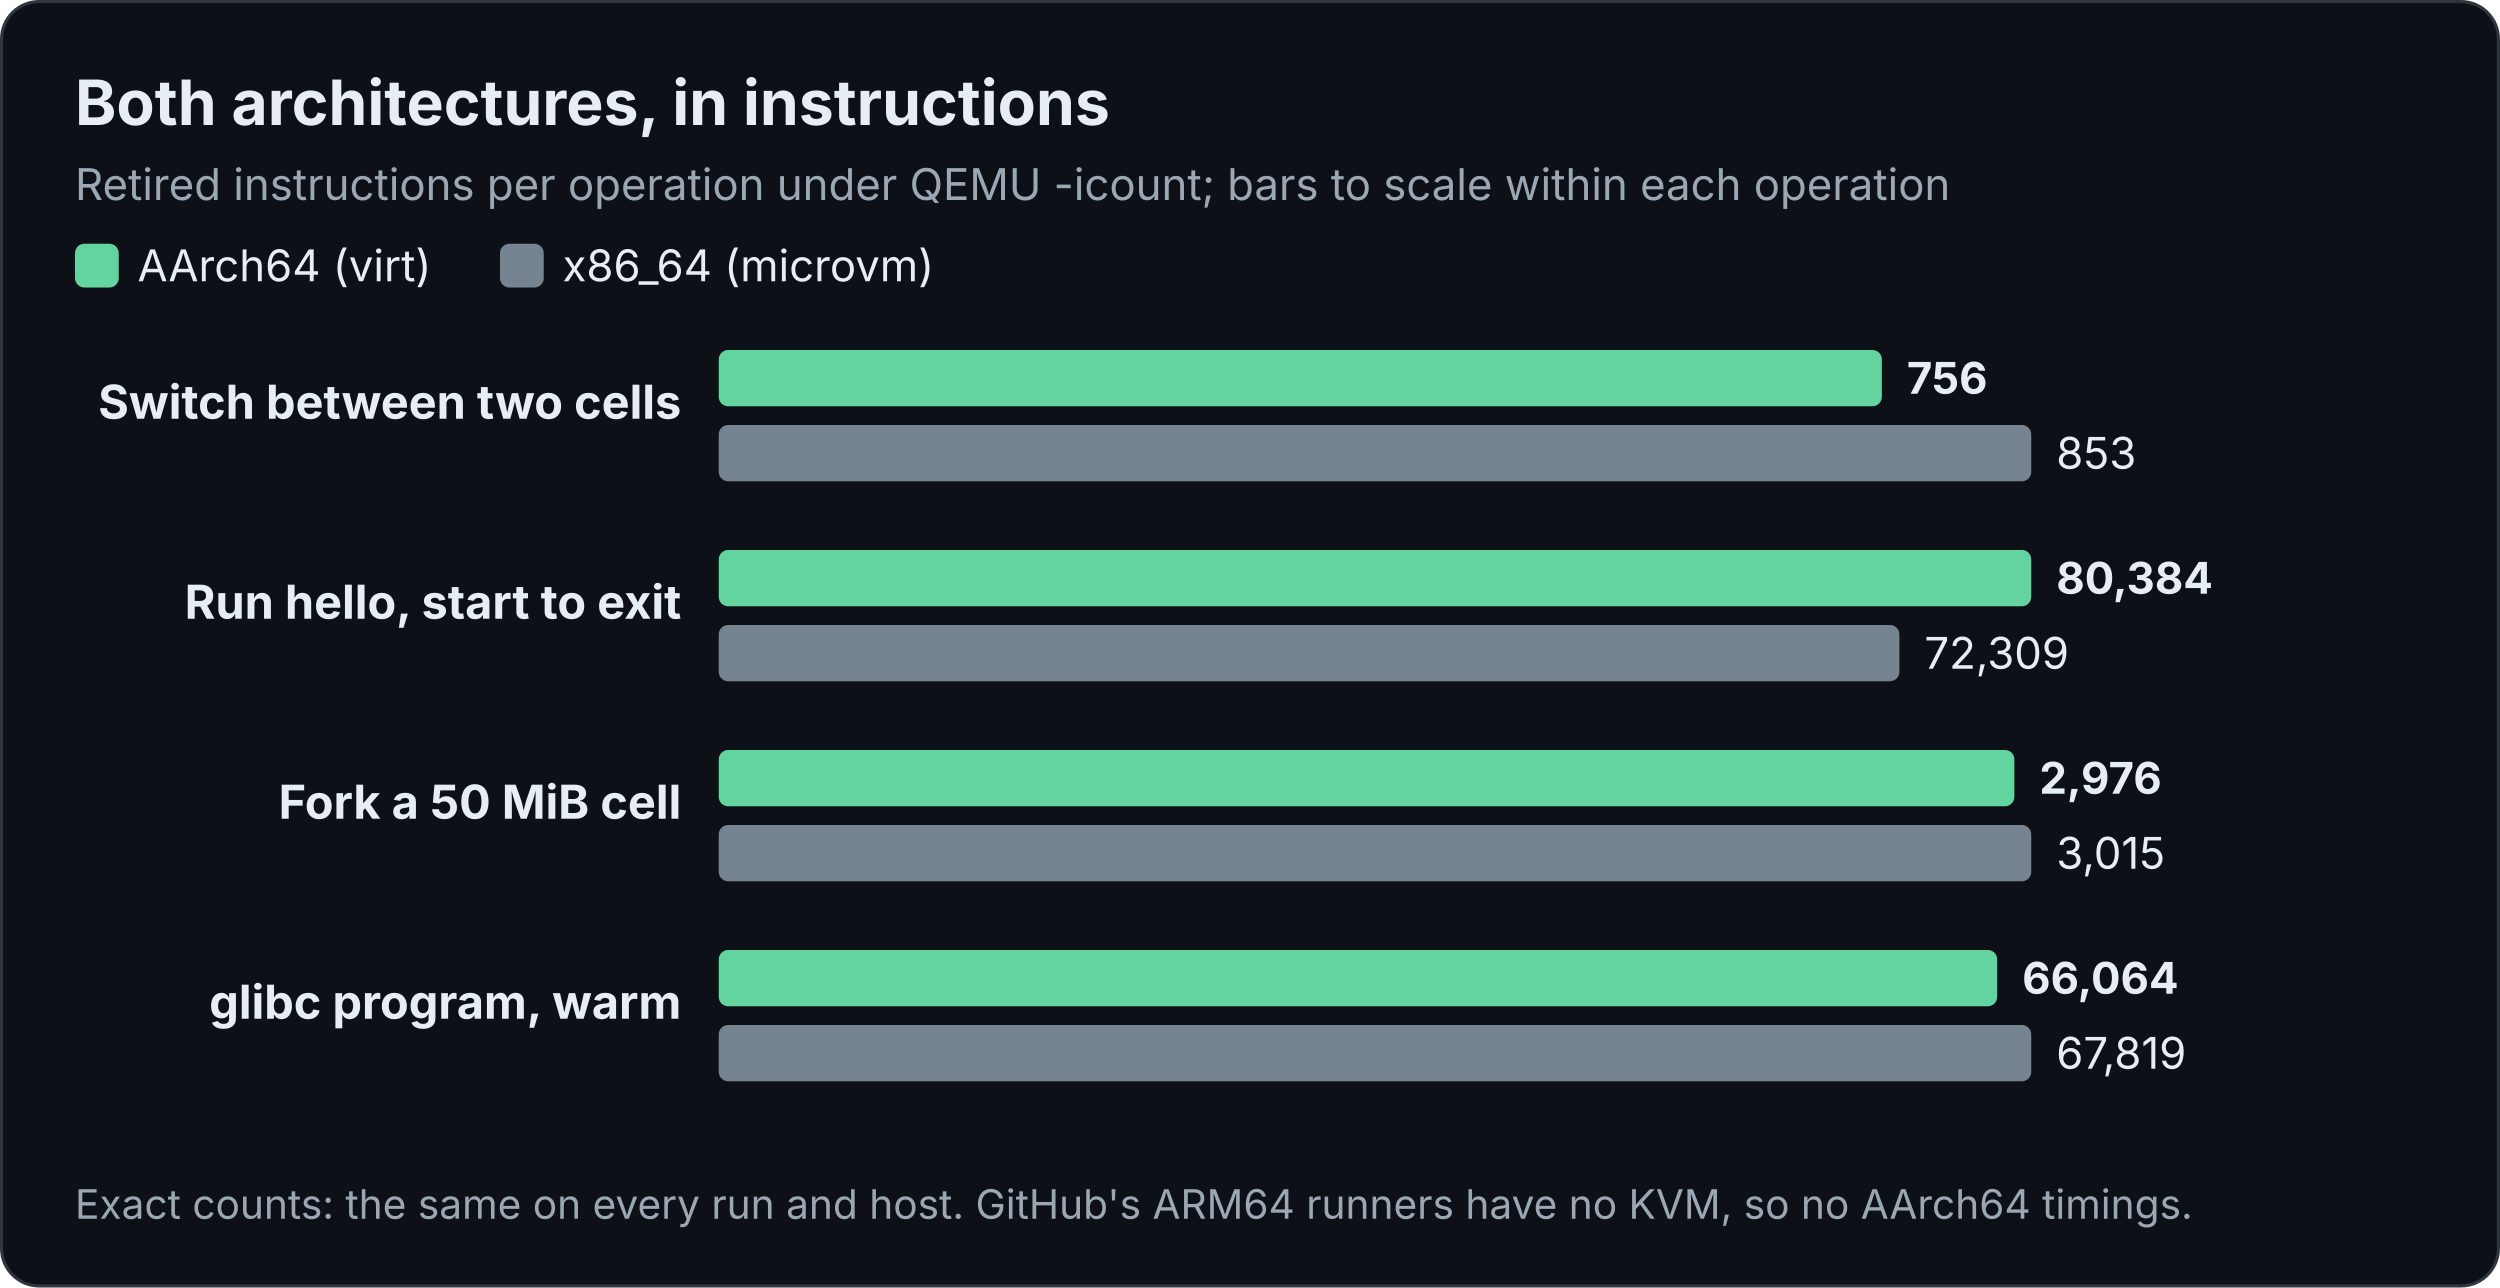
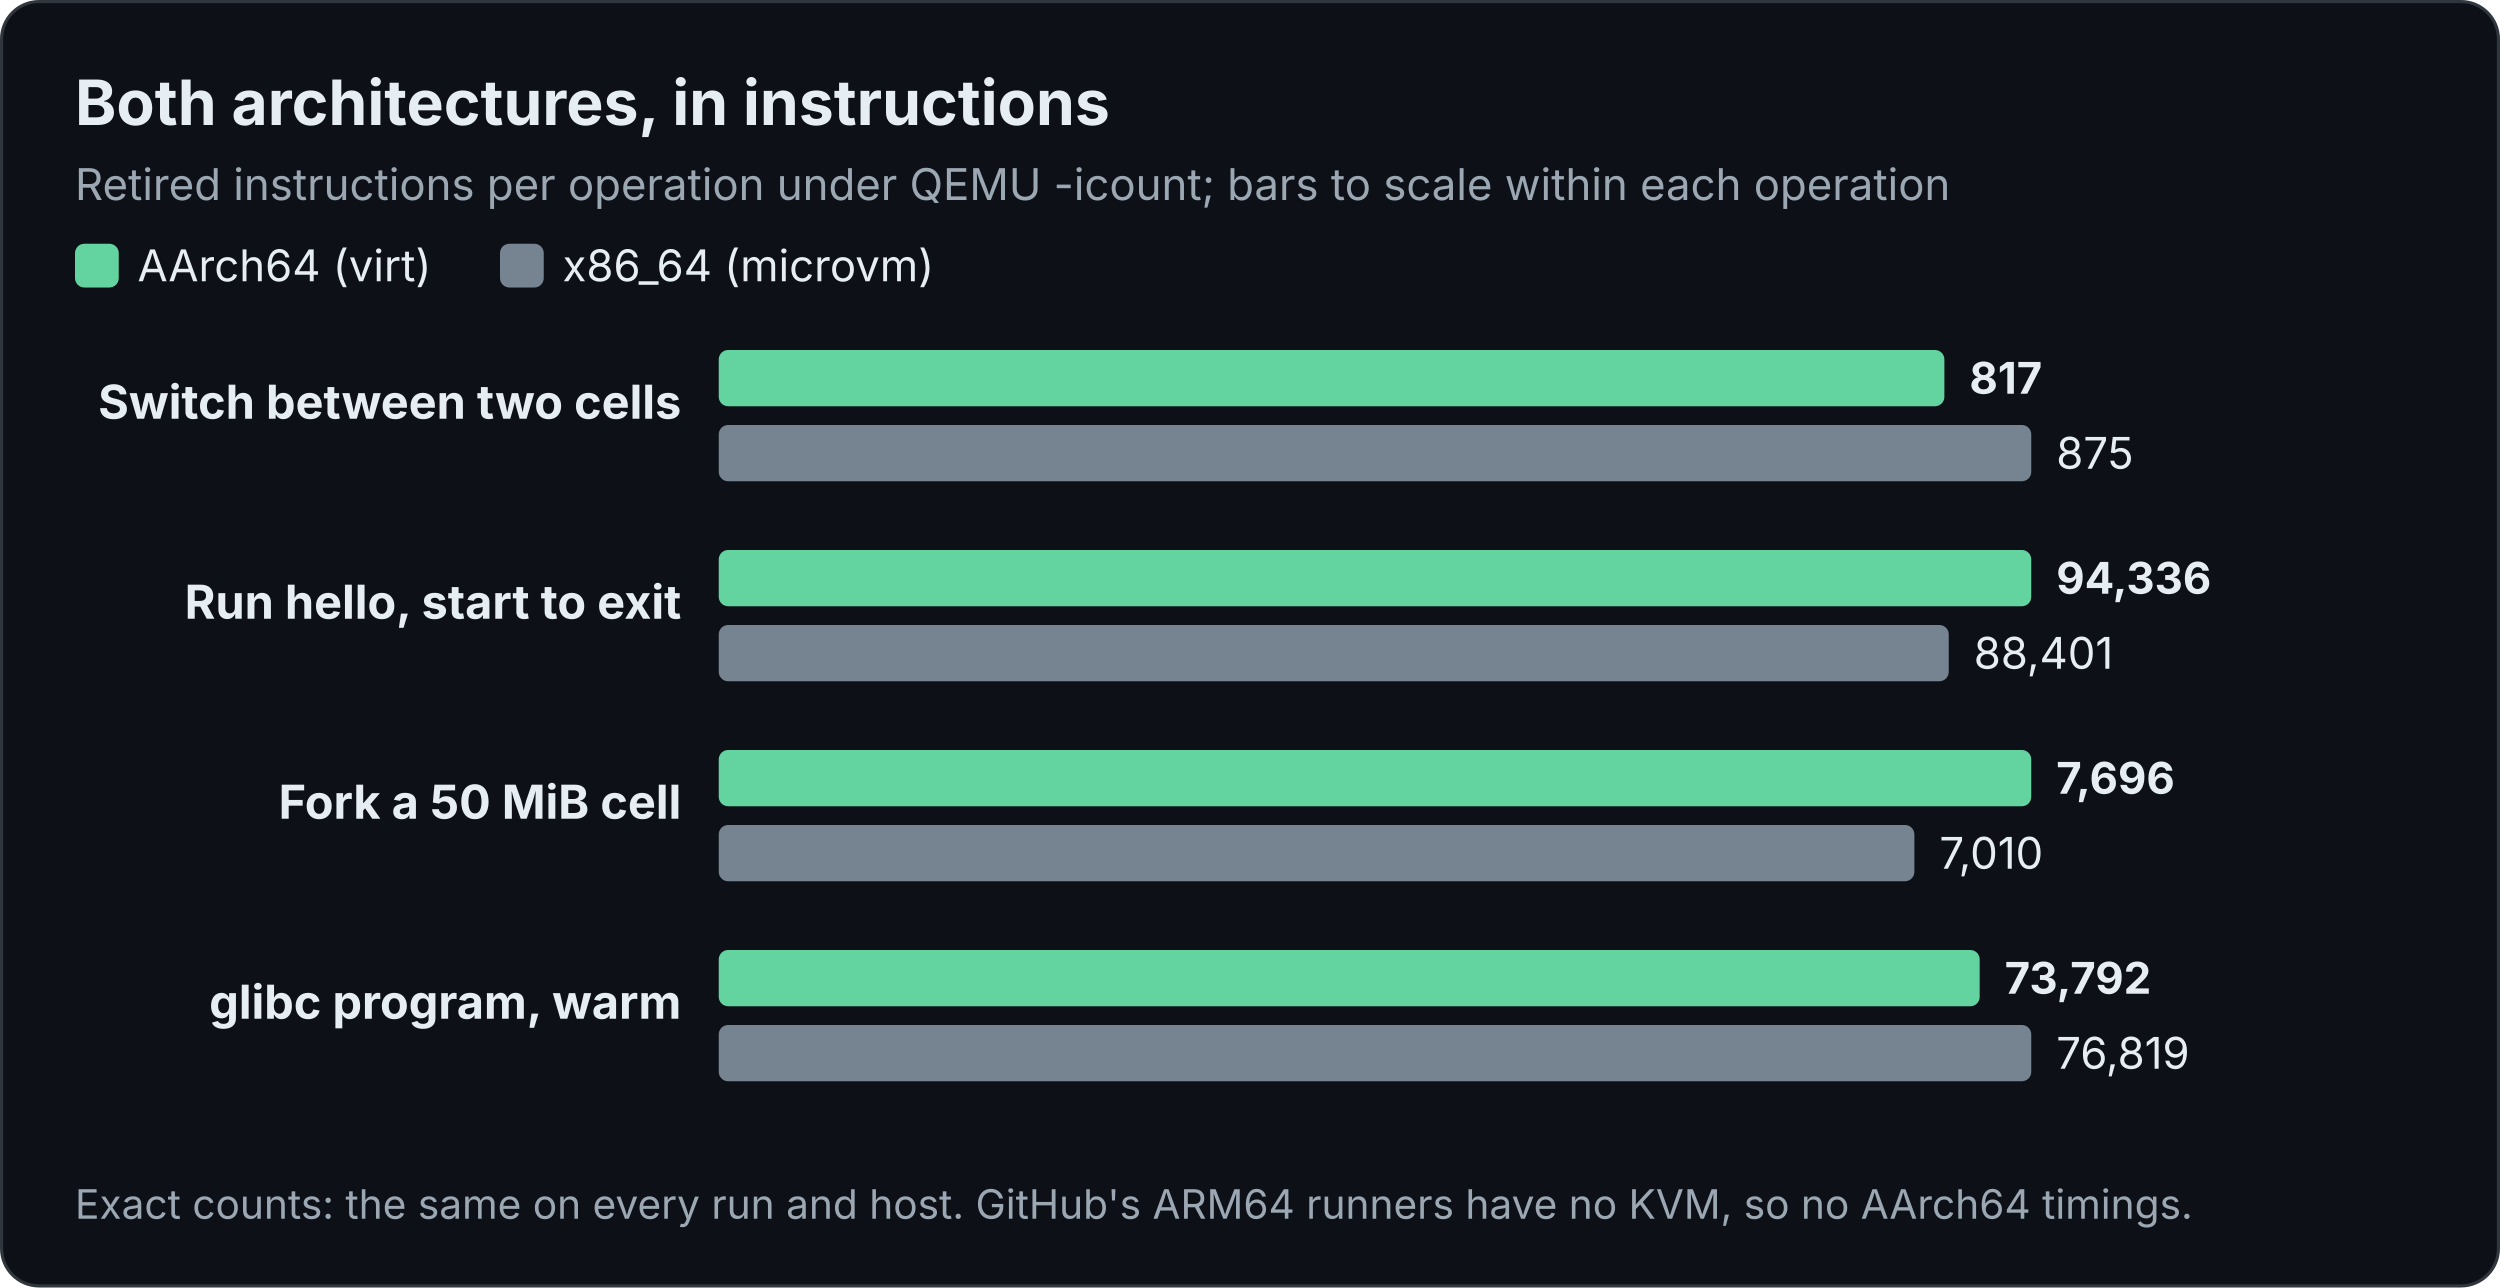
<svg xmlns="http://www.w3.org/2000/svg" viewBox="0 0 800 412" width="800" height="412" role="img" font-family="Inter, -apple-system, Segoe UI, Helvetica, Arial, sans-serif">
  <defs>
    <marker id="a" viewBox="0 0 10 10" refX="10" refY="5" markerWidth="7" markerHeight="7" orient="auto">
      <path d="M0 0L10 5L0 10z" fill="#8b98a5" />
    </marker>
    <marker id="g" viewBox="0 0 10 10" refX="10" refY="5" markerWidth="7" markerHeight="7" orient="auto">
      <path d="M0 0L10 5L0 10z" fill="#63d4a0" />
    </marker>
    <marker id="b" viewBox="0 0 10 10" refX="10" refY="5" markerWidth="7" markerHeight="7" orient="auto">
      <path d="M0 0L10 5L0 10z" fill="#79b8ff" />
    </marker>
    <marker id="o" viewBox="0 0 10 10" refX="10" refY="5" markerWidth="7" markerHeight="7" orient="auto">
      <path d="M0 0L10 5L0 10z" fill="#f2c14e" />
    </marker>
    <marker id="r" viewBox="0 0 10 10" refX="10" refY="5" markerWidth="7" markerHeight="7" orient="auto">
      <path d="M0 0L10 5L0 10z" fill="#ff8a80" />
    </marker>
    <marker id="c" viewBox="0 0 10 10" refX="10" refY="5" markerWidth="7" markerHeight="7" orient="auto">
      <path d="M0 0L10 5L0 10z" fill="#63d4a0" />
    </marker>
  </defs>
  <rect class="bg" x="0.5" y="0.5" width="799" height="411" rx="12" fill="#0d1117" stroke="#30363d" />
  <text x="24" y="40" font-size="20" fill="#e6edf3" font-weight="700">Both architectures, in instructions</text>
  <text x="24" y="64" font-size="14" fill="#9ba7b3">Retired instructions per operation under QEMU -icount; bars to scale within each operation</text>
  <rect x="24" y="78" width="14" height="14" rx="3" fill="#63d4a0" stroke="#63d4a0" stroke-width="0" />
  <text x="44" y="90" font-size="14" fill="#e6edf3">AArch64 (virt)</text>
  <rect x="160" y="78" width="14" height="14" rx="3" fill="#768390" stroke="#768390" stroke-width="0" />
  <text x="180" y="90" font-size="14" fill="#e6edf3">x86_64 (microvm)</text>
  <text x="218" y="134" font-size="15" fill="#e6edf3" font-weight="700" text-anchor="end">Switch between two cells</text>
-   <rect x="230" y="112" width="372.2" height="18" rx="3" fill="#63d4a0" stroke="#63d4a0" stroke-width="0" />
-   <text x="610.2" y="126" font-size="14" fill="#e6edf3" font-weight="700">756</text>
+   <rect x="230" y="112" width="392.2" height="18" rx="3" fill="#63d4a0" stroke="#63d4a0" stroke-width="0" />
+   <text x="630.2" y="126" font-size="14" fill="#e6edf3" font-weight="700">817</text>
  <rect x="230" y="136" width="420.0" height="18" rx="3" fill="#768390" stroke="#768390" stroke-width="0" />
-   <text x="658.0" y="150" font-size="14" fill="#e6edf3">853</text>
+   <text x="658.0" y="150" font-size="14" fill="#e6edf3">875</text>
  <text x="218" y="198" font-size="15" fill="#e6edf3" font-weight="700" text-anchor="end">Run hello, start to exit</text>
  <rect x="230" y="176" width="420.0" height="18" rx="3" fill="#63d4a0" stroke="#63d4a0" stroke-width="0" />
-   <text x="658.0" y="190" font-size="14" fill="#e6edf3" font-weight="700">80,384</text>
-   <rect x="230" y="200" width="377.8" height="18" rx="3" fill="#768390" stroke="#768390" stroke-width="0" />
-   <text x="615.8" y="214" font-size="14" fill="#e6edf3">72,309</text>
+   <text x="658.0" y="190" font-size="14" fill="#e6edf3" font-weight="700">94,336</text>
+   <rect x="230" y="200" width="393.6" height="18" rx="3" fill="#768390" stroke="#768390" stroke-width="0" />
+   <text x="631.6" y="214" font-size="14" fill="#e6edf3">88,401</text>
  <text x="218" y="262" font-size="15" fill="#e6edf3" font-weight="700" text-anchor="end">Fork a 50 MiB cell</text>
-   <rect x="230" y="240" width="414.6" height="18" rx="3" fill="#63d4a0" stroke="#63d4a0" stroke-width="0" />
-   <text x="652.6" y="254" font-size="14" fill="#e6edf3" font-weight="700">2,976</text>
-   <rect x="230" y="264" width="420.0" height="18" rx="3" fill="#768390" stroke="#768390" stroke-width="0" />
-   <text x="658.0" y="278" font-size="14" fill="#e6edf3">3,015</text>
+   <rect x="230" y="240" width="420.0" height="18" rx="3" fill="#63d4a0" stroke="#63d4a0" stroke-width="0" />
+   <text x="658.0" y="254" font-size="14" fill="#e6edf3" font-weight="700">7,696</text>
+   <rect x="230" y="264" width="382.6" height="18" rx="3" fill="#768390" stroke="#768390" stroke-width="0" />
+   <text x="620.6" y="278" font-size="14" fill="#e6edf3">7,010</text>
  <text x="218" y="326" font-size="15" fill="#e6edf3" font-weight="700" text-anchor="end">glibc program, warm</text>
-   <rect x="230" y="304" width="409.1" height="18" rx="3" fill="#63d4a0" stroke="#63d4a0" stroke-width="0" />
-   <text x="647.1" y="318" font-size="14" fill="#e6edf3" font-weight="700">66,064</text>
+   <rect x="230" y="304" width="403.5" height="18" rx="3" fill="#63d4a0" stroke="#63d4a0" stroke-width="0" />
+   <text x="641.5" y="318" font-size="14" fill="#e6edf3" font-weight="700">73,792</text>
  <rect x="230" y="328" width="420.0" height="18" rx="3" fill="#768390" stroke="#768390" stroke-width="0" />
-   <text x="658.0" y="342" font-size="14" fill="#e6edf3">67,819</text>
+   <text x="658.0" y="342" font-size="14" fill="#e6edf3">76,819</text>
  <text x="24" y="390" font-size="13" fill="#9ba7b3">Exact counts: the same on every run and host. GitHub's ARM64 runners have no KVM, so no AArch64 timings.</text>
</svg>
